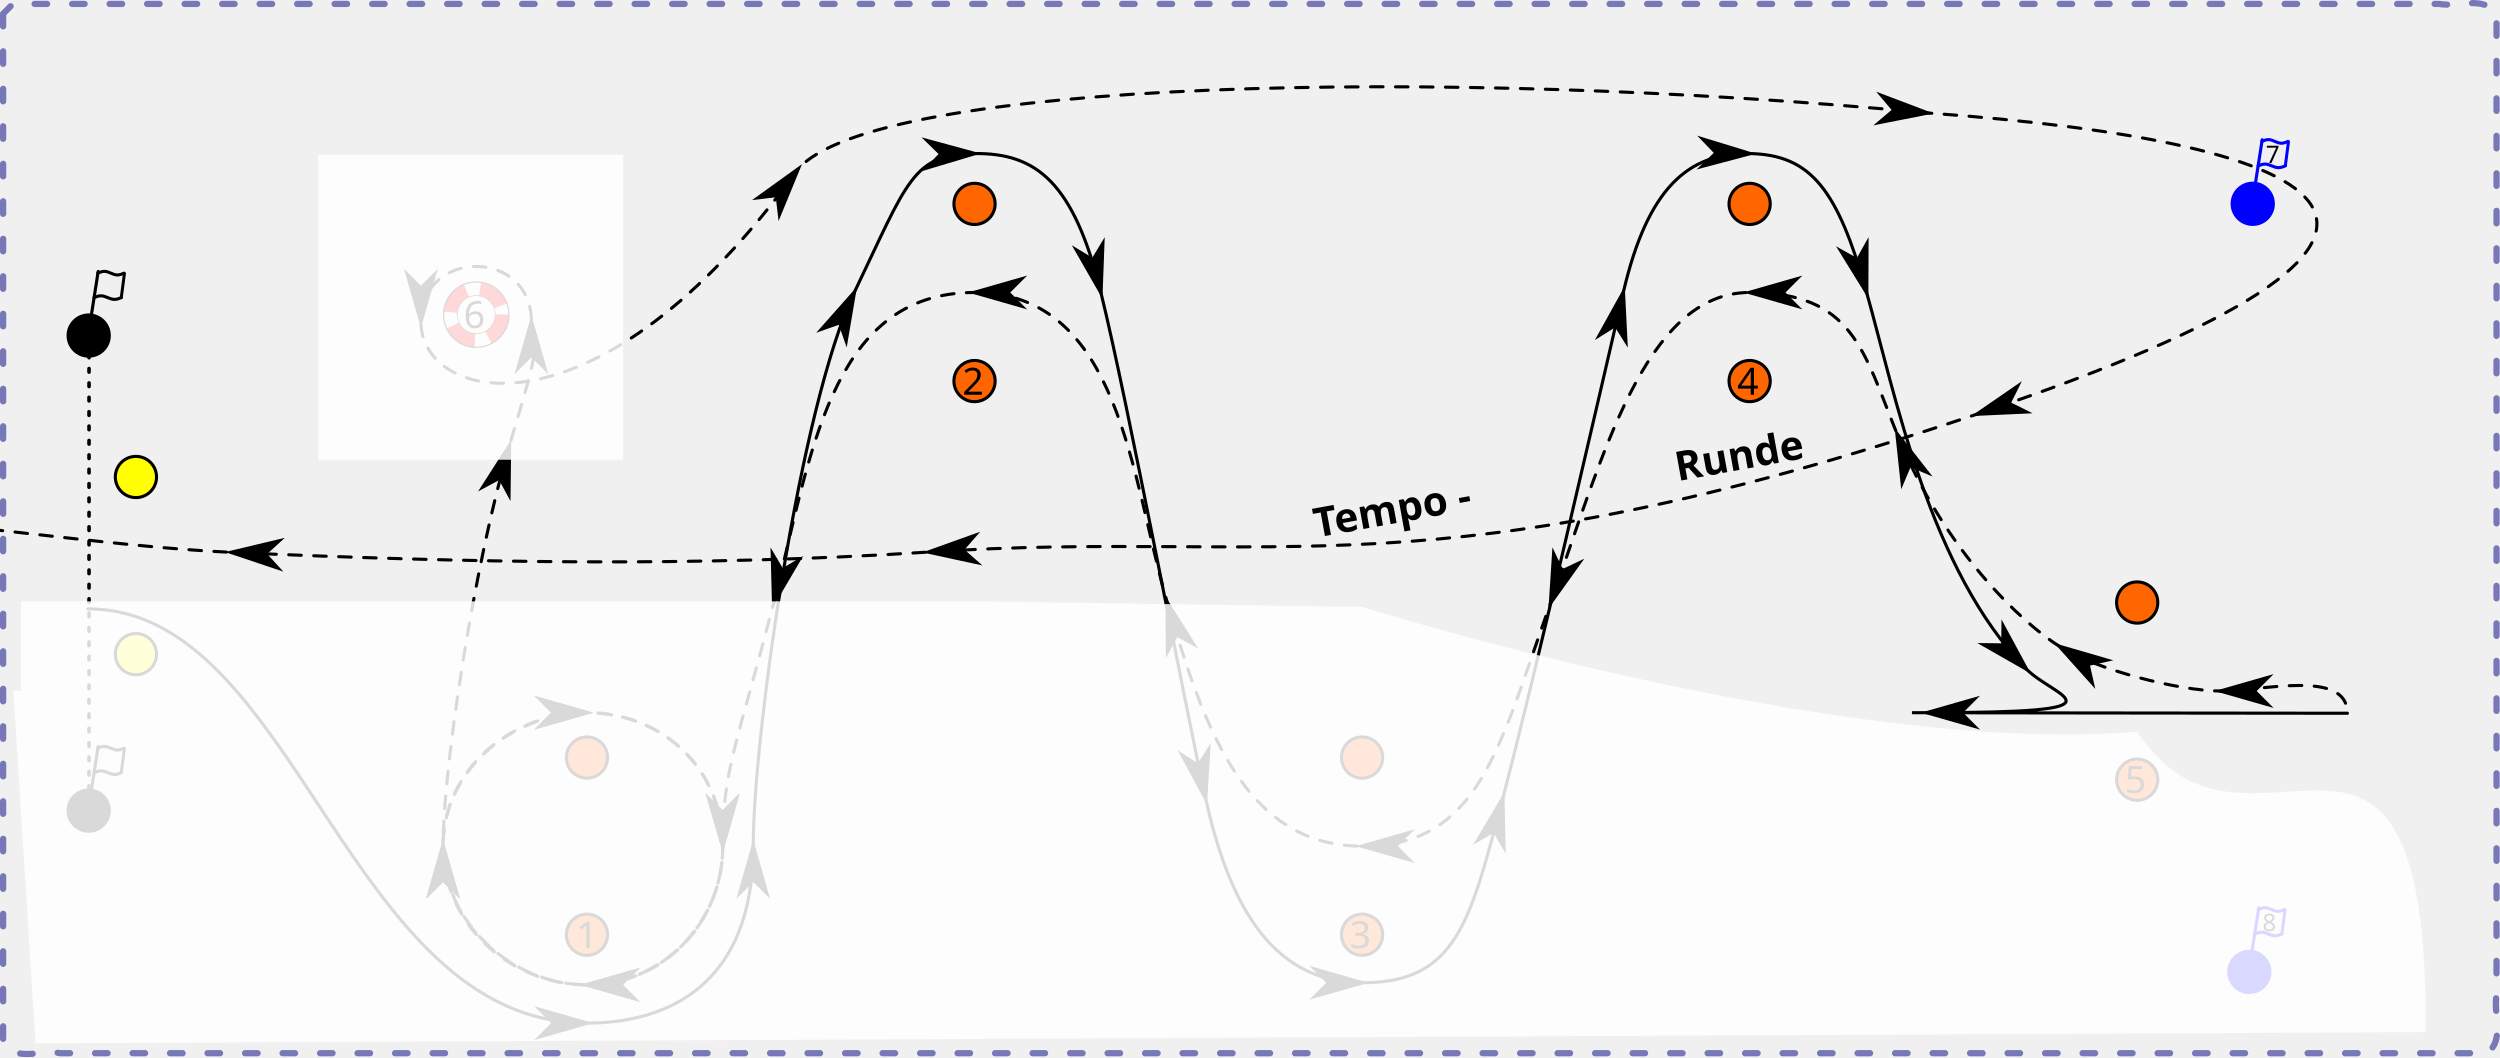
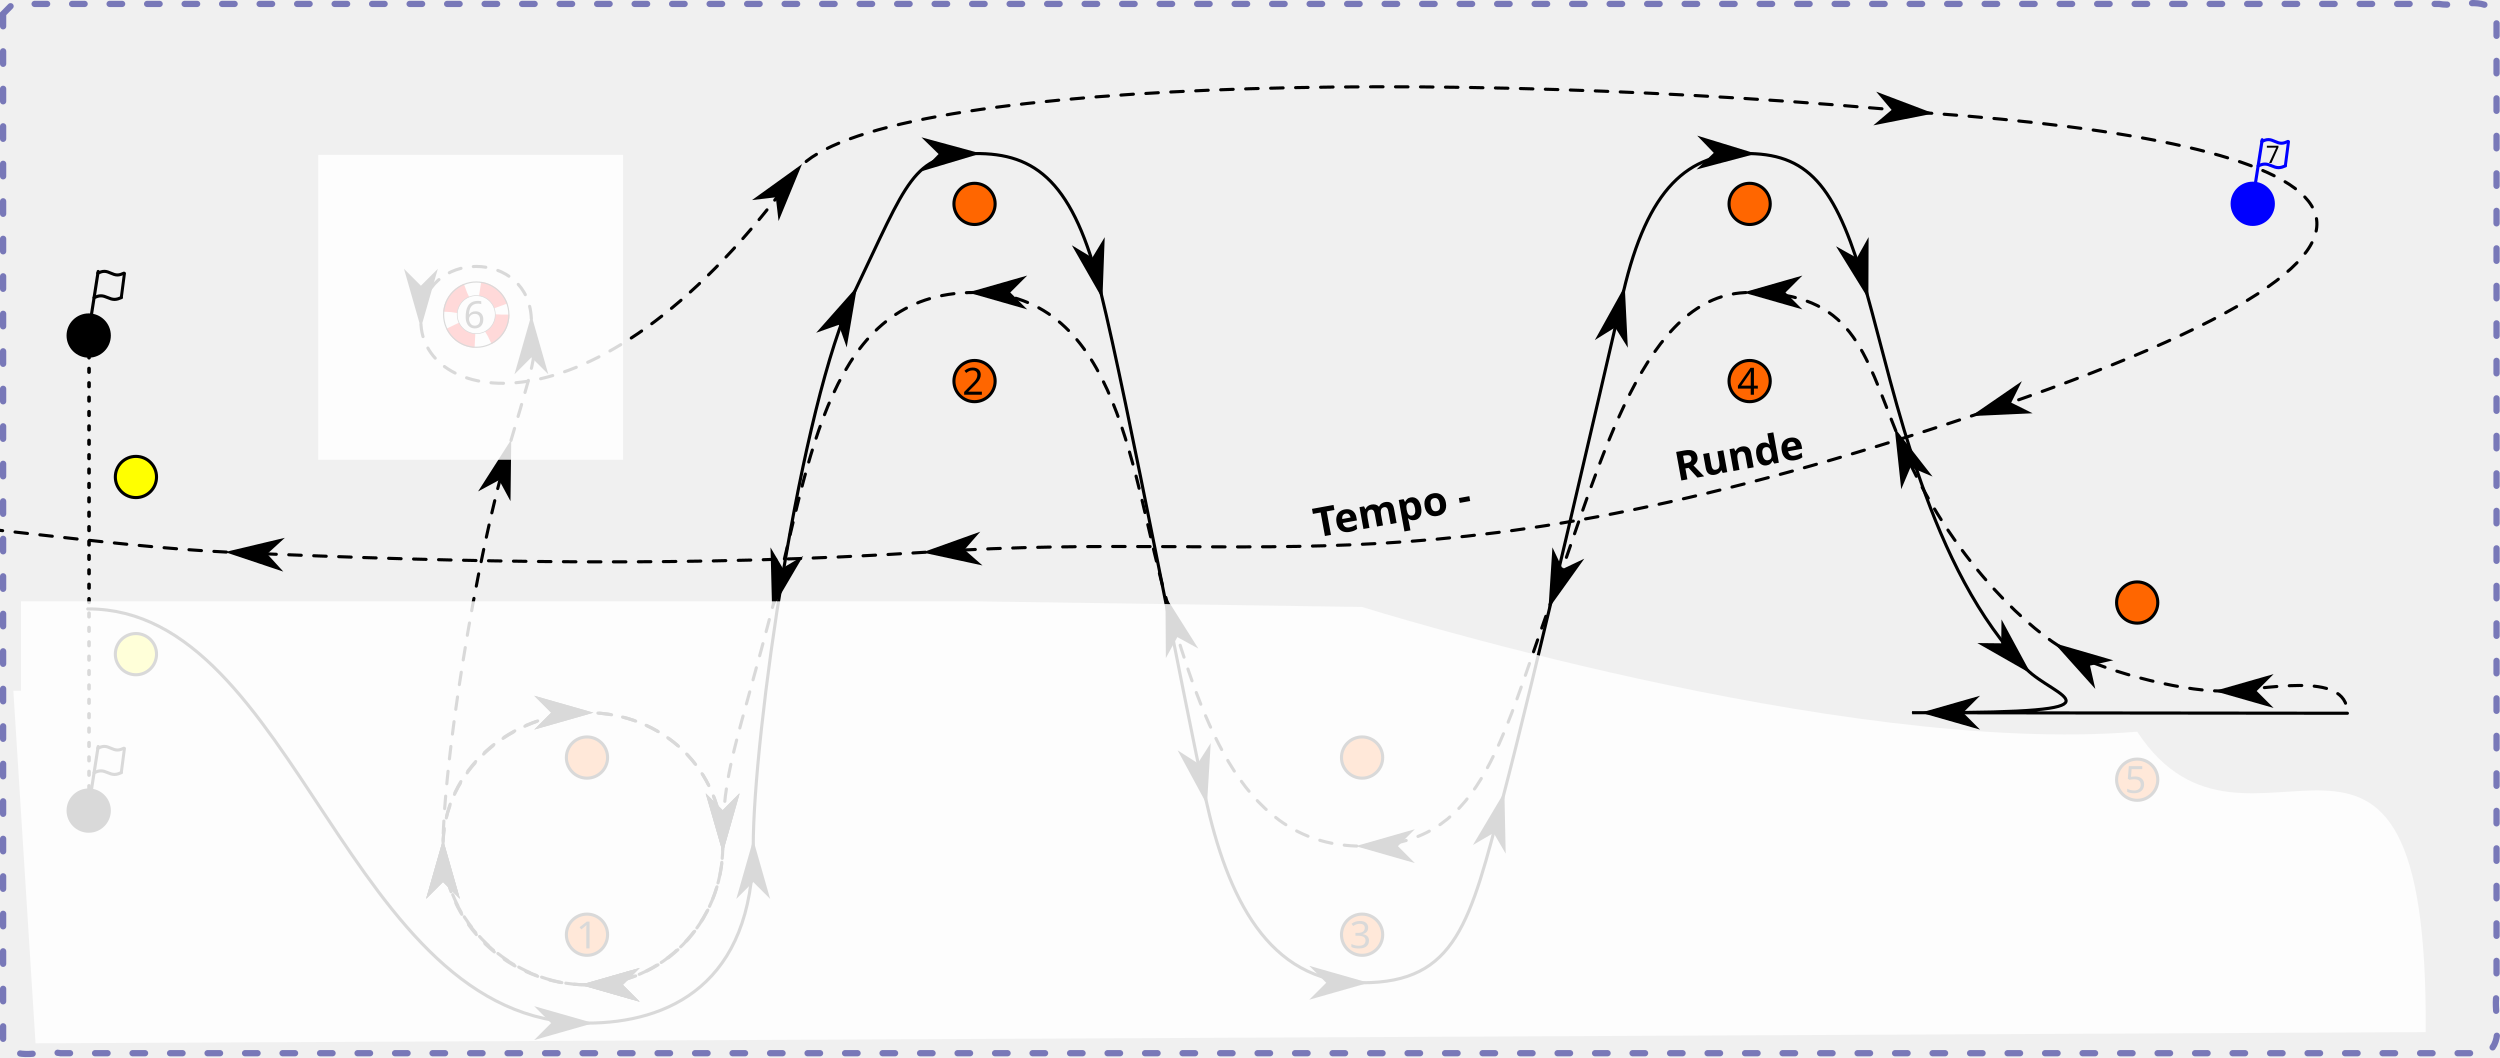
<svg xmlns="http://www.w3.org/2000/svg" version="1.0" id="svg3641" height="360.829" width="853.326" style="enable-background:new" xml:space="preserve">
  <defs id="arrows">
    <marker id="RazorWire" refX="0" refY="0" orient="auto" style="overflow:visible">
      <path id="path5527" style="fill:#34ff00;fill-opacity:1;fill-rule:evenodd;stroke:#34ff00;stroke-width:0.085pt;stroke-opacity:1" d="M 0.019,-0.632 V 0.595 L -6.621,2.568 H 9.113 L 2.979,0.595 V -0.632 L 9.166,-2.472 H -6.594 Z" />
    </marker>
    <marker orient="auto" refY="0" refX="0" id="Scissors" style="overflow:visible">
      <path id="schere" d="M 9.696,-3.847 C 8.661,-5.095 6.794,-5.052 5.4,-4.515 l -8.76,3.283 c -2.548,-1.394 -5.065,-0.995 -5.065,-1.673 0,-0.53 0.487,-0.414 0.414,-1.795 -0.07,-1.326 -1.454,-2.307 -2.763,-2.22 -1.309,-0.008 -2.666,0.995 -2.678,2.379 -0.098,1.393 1.074,2.688 2.461,2.779 1.624,0.242 4.499,-0.742 5.848,1.676 C -6.148,1.766 -7.931,1.771 -9.543,1.679 -10.882,1.602 -12.489,1.985 -13.128,3.301 c -0.617,1.261 -0.012,3.056 1.405,3.442 1.43,0.525 3.393,-0.138 3.733,-1.782 0.262,-1.267 -0.635,-1.862 -0.291,-2.322 0.26,-0.347 1.91,-0.146 4.85,-1.466 L 6.055,4.515 C 7.253,4.85 8.718,4.839 9.78,3.66 L -0.055,-0.057 Z M -9.832,-5.874 c 1.381,0.771 1.268,2.862 -0.167,3.268 -1.298,0.452 -2.956,-0.81 -2.542,-2.216 0.242,-1.154 1.764,-1.579 2.709,-1.052 z m 0.06,8.552 c 1.441,0.532 1.196,2.97 -0.269,3.298 -0.972,0.337 -2.361,-0.148 -2.459,-1.293 -0.189,-1.392 1.446,-2.65 2.728,-2.005 z" style="fill:#34ff00;fill-opacity:1;stroke:#34ff00;stroke-width:1.067;stroke-opacity:1" />
    </marker>
    <marker orient="auto" refY="0" refX="0" id="Legs" style="overflow:visible">
      <g id="g5494" transform="scale(-0.7)" style="fill:#34ff00;fill-opacity:1;stroke:#34ff00;stroke-opacity:1">
        <g id="g5496" transform="matrix(0,-1,-1,0,22.0892,22.73484)" style="fill:#34ff00;fill-opacity:1;stroke:#34ff00;stroke-opacity:1">
          <path id="path5498" d="m 22.636,22.054 c -7.371,5.036 -2.618,7.047 -6.23,14.339" style="fill:#34ff00;fill-opacity:1;fill-rule:evenodd;stroke:#34ff00;stroke-width:1.067pt;stroke-opacity:1" />
          <path id="path5500" d="m 22.825,21.918 c -1.451,8.904 3.772,9.355 4.805,14.747" style="fill:#34ff00;fill-opacity:1;fill-rule:evenodd;stroke:#34ff00;stroke-width:1.067pt;stroke-opacity:1" />
        </g>
        <path id="path5502" d="m -15.029,-7.181 -0.984,4.313 4.227,-1.305 z" style="fill:#34ff00;fill-opacity:1;fill-rule:evenodd;stroke:#34ff00;stroke-width:1.067pt;stroke-opacity:1" />
        <path id="path5504" d="m -16.23,4.861 1.999,3.946 2.418,-3.704 z" style="fill:#34ff00;fill-opacity:1;fill-rule:evenodd;stroke:#34ff00;stroke-width:1.067pt;stroke-opacity:1" />
      </g>
    </marker>
    <linearGradient id="linearGradient5477">
      <stop style="stop-color:#57e307;stop-opacity:1;" offset="0" id="stop5479" />
    </linearGradient>
    <marker style="overflow:visible" id="Arrow1Lend" refX="0" refY="0" orient="auto">
      <path style="fill-rule:evenodd;stroke:#000000;stroke-width:0.853pt;marker-start:none" d="M -10.667,0 -14.933,4.267 0,0 -14.933,-4.267 Z" id="path3104" />
    </marker>
    <marker style="overflow:visible" id="Arrow1Lstart" refX="0" refY="0" orient="auto">
      <path style="fill-rule:evenodd;stroke:#000000;stroke-width:0.853pt;marker-start:none" d="M 10.667,0 14.933,-4.267 0,0 14.933,4.267 Z" id="path3282" />
    </marker>
    <marker style="overflow:visible" id="Arrow1Lstart-7" refX="0" refY="0" orient="auto">
      <path style="fill-rule:evenodd;stroke:#000000;stroke-width:0.853pt;marker-start:none" d="M 10.667,0 14.933,-4.267 0,0 14.933,4.267 Z" id="path3282-4" />
    </marker>
    <marker style="overflow:visible" id="Arrow1Lend-6" refX="0" refY="0" orient="auto">
      <path style="fill-rule:evenodd;stroke:#000000;stroke-width:0.853pt;marker-start:none" d="M -10.667,0 -14.933,4.267 0,0 -14.933,-4.267 Z" id="path3104-0" />
    </marker>
  </defs>
  <g transform="translate(-215.4445,-435.3955)" style="display:inline" id="Parcours">
    <defs id="defs2076" />
    <g id="g1" />
    <g id="layer6" style="display:inline">
      <g transform="translate(18.94796,85.04597)" id="Zeitnahme" style="display:inline">
        <g id="g13156" transform="translate(-177.6378,-94.48819)">
          <path style="fill:#000000;fill-opacity:1;stroke:#000000;stroke-width:1.762" d="m 411.087,559.37 c 0,-3.685 -2.986,-6.678 -6.678,-6.678 -3.683,0 -6.678,2.987 -6.678,6.678 0,3.685 2.987,6.678 6.678,6.678 3.685,0 6.678,-2.987 6.678,-6.678 z" id="Zeit_oben" />
        </g>
        <g id="g13172" transform="translate(-177.6378,67.66194)">
          <path style="fill:#000000;fill-opacity:1;stroke:#000000;stroke-width:1.762" d="m 411.087,559.37 c 0,-3.685 -2.986,-6.678 -6.678,-6.678 -3.683,0 -6.678,2.987 -6.678,6.678 0,3.685 2.987,6.678 6.678,6.678 3.685,0 6.678,-2.987 6.678,-6.678 z" id="Zeit_unten" />
        </g>
        <path style="fill:none;stroke:#000000;stroke-width:1.228;stroke-linecap:round;stroke-linejoin:miter;stroke-miterlimit:4;stroke-dasharray:1.228, 3.684;stroke-dashoffset:0;stroke-opacity:1" d="m 226.886,466.315 c 0,23.379 0,46.759 0,70.138 0,19.991 0,67.885 0,87.271" id="path14169" />
      </g>
      <g transform="translate(113.4362,157.2769)" id="Tor1" style="display:inline;fill:#ff6600">
        <path style="fill:#ff6600;stroke:#000000;stroke-width:1.056" d="m 309.393,536.693 c 0,-3.883 -3.149,-7.032 -7.031,-7.032 -3.881,0 -7.031,3.148 -7.031,7.032 0,3.883 3.15,7.031 7.031,7.031 3.882,0 7.031,-3.147 7.031,-7.031 z" id="Tor1_innen" />
        <path style="fill:#ff6600;stroke:#000000;stroke-width:1.056" d="m 309.393,597.166 c 0,-3.883 -3.149,-7.032 -7.031,-7.032 -3.881,0 -7.031,3.148 -7.031,7.032 0,3.883 3.15,7.031 7.031,7.031 3.882,0 7.031,-3.147 7.031,-7.031 z" id="Tor1_aussen" />
      </g>
      <g transform="translate(226.8221,-31.69941)" id="Tor2" style="display:inline;fill:#ff6600">
        <path style="fill:#ff6600;stroke:#000000;stroke-width:1.056" d="m 328.291,536.693 c 0,-3.883 -3.149,-7.032 -7.031,-7.032 -3.881,0 -7.031,3.148 -7.031,7.032 0,3.883 3.15,7.031 7.031,7.031 3.882,0 7.031,-3.147 7.031,-7.031 z" id="Tor2_aussen" />
        <path style="fill:#ff6600;stroke:#000000;stroke-width:1.056" d="m 328.291,597.166 c 0,-3.883 -3.149,-7.032 -7.031,-7.032 -3.881,0 -7.031,3.148 -7.031,7.032 0,3.883 3.15,7.031 7.031,7.031 3.882,0 7.031,-3.147 7.031,-7.031 z" id="Tor2_innen" />
      </g>
      <g transform="translate(340.2078,157.2769)" id="Tor3" style="display:inline;fill:#ff6600">
        <path style="fill:#ff6600;stroke:#000000;stroke-width:1.056" d="m 347.189,536.693 c 0,-3.883 -3.149,-7.032 -7.031,-7.032 -3.881,0 -7.031,3.148 -7.031,7.032 0,3.883 3.15,7.031 7.031,7.031 3.882,0 7.031,-3.147 7.031,-7.031 z" id="Tor3_innen" />
        <path style="fill:#ff6600;stroke:#000000;stroke-width:1.056" d="m 347.189,597.166 c 0,-3.883 -3.149,-7.032 -7.031,-7.032 -3.881,0 -7.031,3.148 -7.031,7.032 0,3.883 3.15,7.031 7.031,7.031 3.882,0 7.031,-3.147 7.031,-7.031 z" id="Tor3_aussen" />
      </g>
      <g transform="translate(453.5935,-31.69941)" id="Tor4" style="display:inline;fill:#ff6600">
        <path style="fill:#ff6600;stroke:#000000;stroke-width:1.056" d="m 366.086,536.693 c 0,-3.883 -3.149,-7.032 -7.031,-7.032 -3.881,0 -7.031,3.148 -7.031,7.032 0,3.883 3.15,7.031 7.031,7.031 3.882,0 7.031,-3.147 7.031,-7.031 z" id="Tor4_aussen" />
        <path style="fill:#ff6600;stroke:#000000;stroke-width:1.056" d="m 366.086,597.166 c 0,-3.883 -3.149,-7.032 -7.031,-7.032 -3.881,0 -7.031,3.148 -7.031,7.032 0,3.883 3.15,7.031 7.031,7.031 3.882,0 7.031,-3.147 7.031,-7.031 z" id="Tor4_innen" />
      </g>
      <g transform="translate(566.9793,104.3635)" id="Tor5" style="display:inline;fill:#ff6600">
        <path style="fill:#ff6600;stroke:#000000;stroke-width:1.056" d="m 384.984,536.693 c 0,-3.883 -3.149,-7.032 -7.031,-7.032 -3.881,0 -7.031,3.148 -7.031,7.032 0,3.883 3.15,7.031 7.031,7.031 3.882,0 7.031,-3.147 7.031,-7.031 z" id="Tor5_oben" />
        <path style="fill:#ff6600;stroke:#000000;stroke-width:1.056" d="m 384.984,597.166 c 0,-3.883 -3.149,-7.032 -7.031,-7.032 -3.881,0 -7.031,3.148 -7.031,7.032 0,3.883 3.15,7.031 7.031,7.031 3.882,0 7.031,-3.147 7.031,-7.031 z" id="Tor5_unten" />
      </g>
      <g transform="translate(18.94796,138.3793)" id="Schikane" style="display:inline">
        <g style="fill:none" id="Ring">
          <ellipse id="path8826" style="fill:none;stroke:#ff0000;stroke-width:4.821;stroke-linecap:butt;stroke-linejoin:round;stroke-miterlimit:4;stroke-dasharray:9.643, 4.821;stroke-dashoffset:0;stroke-opacity:1" cx="359.055" cy="404.409" rx="8.928" ry="8.928" />
          <ellipse style="display:inline;fill:none;stroke:#000000;stroke-width:0.229;stroke-linecap:round;stroke-linejoin:round;stroke-miterlimit:4;stroke-dasharray:none;stroke-dashoffset:0;stroke-opacity:1" id="path3620" cx="359.055" cy="404.409" rx="6.5" ry="6.5" />
          <ellipse style="display:inline;fill:none;stroke:#000000;stroke-width:0.393;stroke-linecap:round;stroke-linejoin:round;stroke-miterlimit:4;stroke-dasharray:none;stroke-dashoffset:0;stroke-opacity:1" id="path2733" cx="359.055" cy="404.409" rx="11.142" ry="11.142" />
        </g>
      </g>
      <g transform="translate(-40.52031,61.51377)" id="StartZiel" style="display:inline">
        <path style="fill:#ffff00;stroke:#000000;stroke-width:1.056" d="m 309.393,536.693 c 0,-3.883 -3.149,-7.032 -7.031,-7.032 -3.881,0 -7.031,3.148 -7.031,7.032 0,3.883 3.15,7.031 7.031,7.031 3.882,0 7.031,-3.147 7.031,-7.031 z" id="StartZiel_oben" />
        <path style="fill:#ffff00;stroke:#000000;stroke-width:1.056" d="m 309.393,597.166 c 0,-3.883 -3.149,-7.032 -7.031,-7.032 -3.881,0 -7.031,3.148 -7.031,7.032 0,3.883 3.15,7.031 7.031,7.031 3.882,0 7.031,-3.147 7.031,-7.031 z" id="StartZiel_unten" />
      </g>
    </g>
  </g>
  <g transform="translate(-215.4445,-435.3955)" style="display:inline" id="ParcoursLabel">
    <defs id="defs2832" />
    <g id="g3113" style="display:inline">
      <text xml:space="preserve" style="font-style:normal;font-weight:normal;font-size:12.8px;line-height:0%;font-family:'Arial Black';display:inline;fill:#000000;fill-opacity:1;stroke:none;stroke-width:1.067" x="373.691" y="547.37" id="Nummer_Schikane">
        <tspan id="tspan3032" x="373.691" y="547.37" style="font-size:12.8px;line-height:1.25;stroke-width:1.067">6</tspan>
      </text>
      <text xml:space="preserve" style="font-style:normal;font-weight:normal;font-size:12.8px;line-height:0%;font-family:'Arial Black';display:inline;fill:#000000;fill-opacity:1;stroke:none;stroke-width:1.067" x="412.13" y="759.102" id="Nummer_Tor1">
        <tspan id="tspan3036" x="412.13" y="759.102" style="font-size:12.8px;line-height:1.25;stroke-width:1.067">1</tspan>
      </text>
      <text xml:space="preserve" style="font-style:normal;font-weight:normal;font-size:12.8px;line-height:0%;font-family:'Arial Black';display:inline;fill:#000000;fill-opacity:1;stroke:none;stroke-width:1.067" x="808.383" y="570.125" id="Nummer_Tor4">
        <tspan id="tspan3040" x="808.383" y="570.125" style="font-size:12.8px;line-height:1.25;stroke-width:1.067">4</tspan>
      </text>
      <text xml:space="preserve" style="font-style:normal;font-weight:normal;font-size:12.8px;line-height:0%;font-family:'Arial Black';display:inline;fill:#000000;fill-opacity:1;stroke:none;stroke-width:1.067" x="940.704" y="706.032" id="Nummer_Tor5">
        <tspan id="tspan3044" x="940.704" y="706.032" style="font-size:12.8px;line-height:1.25;stroke-width:1.067">5</tspan>
      </text>
      <text xml:space="preserve" style="font-style:normal;font-weight:normal;font-size:12.8px;line-height:0%;font-family:'Arial Black';display:inline;fill:#000000;fill-opacity:1;stroke:none;stroke-width:1.067" x="676.131" y="759.024" id="Nummer_Tor3">
        <tspan id="tspan3048" x="676.131" y="759.024" style="font-size:12.8px;line-height:1.25;stroke-width:1.067">3</tspan>
      </text>
      <g transform="translate(579.9631,-35.51099)" id="Speedboje_oben" style="display:inline">
        <path id="path3052" d="m 411.087,540.472 c 0,-3.685 -2.986,-6.678 -6.678,-6.678 -3.683,0 -6.678,2.987 -6.678,6.678 0,3.685 2.987,6.678 6.678,6.678 3.685,0 6.678,-2.987 6.678,-6.678 z" style="fill:#0000ff;fill-opacity:1;stroke:#0000ff;stroke-width:1.762" />
        <g style="stroke:#0000ff" id="g3062">
          <path id="path3054" d="m 407.511,519.18 c 0.372,-0.161 0.745,-0.325 1.117,-0.438 0.372,-0.114 0.744,-0.181 1.117,-0.181 0.372,0 0.744,0.063 1.117,0.181 0.372,0.113 0.744,0.273 1.116,0.438 0.369,0.16 0.745,0.321 1.117,0.434 0.369,0.114 0.745,0.181 1.117,0.181 0.368,0 0.745,-0.064 1.117,-0.181 0.368,-0.113 0.744,-0.274 1.117,-0.434" style="fill:none;stroke:#0000ff;stroke-width:1.052;stroke-linecap:round;stroke-linejoin:round" />
          <path id="path3056" d="m 407.643,518.601 -2.7,17.3 v 0.258 0" style="fill:none;stroke:#0000ff;stroke-width:1.067;stroke-linecap:round;stroke-linejoin:round" />
          <path id="path3058" d="m 406.246,527.522 c 0.384,-0.158 0.775,-0.317 1.163,-0.429 0.383,-0.113 0.775,-0.179 1.163,-0.179 0.383,0 0.774,0.062 1.163,0.179 0.387,0.112 0.774,0.271 1.163,0.429 0.387,0.159 0.774,0.317 1.162,0.433 0.388,0.109 0.775,0.175 1.163,0.175 0.388,0 0.775,-0.062 1.163,-0.175 0.387,-0.112 0.775,-0.271 1.163,-0.433" style="fill:none;stroke:#0000ff;stroke-width:1.067;stroke-linecap:round;stroke-linejoin:round" />
          <path id="path3060" d="m 416.604,519.31 -1.039,7.969 v 0.12 0" style="fill:none;stroke:#0000ff;stroke-width:1.024;stroke-linecap:round" />
        </g>
        <text xml:space="preserve" style="font-style:normal;font-weight:normal;font-size:12.8px;line-height:0%;font-family:'Arial Black';fill:#000000;fill-opacity:1;stroke:none;stroke-width:1.067" x="408.873" y="526.543" id="text3066">
          <tspan id="tspan3064" x="408.873" y="526.543" style="font-size:8.242px;line-height:1.25;stroke-width:1.067">7</tspan>
        </text>
      </g>
      <text xml:space="preserve" style="font-style:normal;font-weight:normal;font-size:12.8px;line-height:0%;font-family:'Arial Black';display:inline;fill:#000000;fill-opacity:1;stroke:none;stroke-width:1.067" x="543.926" y="570.125" id="Nummer_Tor2">
        <tspan id="tspan3088" x="543.926" y="570.125" style="font-size:12.8px;line-height:1.25;stroke-width:1.067">2</tspan>
      </text>
      <g id="Zeit_oben_Flagge">
        <path id="path3092" d="m 248.821,528.636 c 0.372,-0.161 0.745,-0.325 1.117,-0.438 0.372,-0.114 0.744,-0.181 1.117,-0.181 0.372,0 0.744,0.063 1.117,0.181 0.372,0.113 0.744,0.273 1.116,0.438 0.369,0.16 0.745,0.321 1.117,0.434 0.369,0.114 0.745,0.181 1.117,0.181 0.368,0 0.745,-0.064 1.117,-0.181 0.368,-0.113 0.744,-0.274 1.117,-0.434" style="display:inline;fill:none;stroke:#000000;stroke-width:1.052;stroke-linecap:round;stroke-linejoin:round" />
        <path id="path3094" d="m 248.953,528.057 -2.7,17.3 v 0.258 0" style="display:inline;fill:none;stroke:#000000;stroke-width:1.067;stroke-linecap:round;stroke-linejoin:round" />
        <path id="path3096" d="m 247.556,536.977 c 0.384,-0.158 0.775,-0.317 1.163,-0.429 0.383,-0.113 0.775,-0.179 1.163,-0.179 0.383,0 0.774,0.062 1.163,0.179 0.387,0.112 0.774,0.271 1.163,0.429 0.387,0.159 0.774,0.317 1.162,0.433 0.388,0.109 0.775,0.175 1.163,0.175 0.388,0 0.775,-0.062 1.163,-0.175 0.387,-0.112 0.775,-0.271 1.163,-0.433" style="display:inline;fill:none;stroke:#000000;stroke-width:1.067;stroke-linecap:round;stroke-linejoin:round" />
        <path id="path3098" d="m 257.914,528.766 -1.039,7.969 v 0.12 0" style="display:inline;fill:none;stroke:#000000;stroke-width:1.024;stroke-linecap:round" />
      </g>
      <g id="Zeit_unten_Flagge">
        <path id="path3102" d="m 248.821,690.786 c 0.372,-0.161 0.745,-0.325 1.117,-0.438 0.372,-0.114 0.744,-0.181 1.117,-0.181 0.372,0 0.744,0.063 1.117,0.181 0.372,0.113 0.744,0.273 1.116,0.438 0.369,0.16 0.745,0.321 1.117,0.434 0.369,0.114 0.745,0.181 1.117,0.181 0.368,0 0.745,-0.064 1.117,-0.181 0.368,-0.113 0.744,-0.274 1.117,-0.434" style="display:inline;fill:none;stroke:#000000;stroke-width:1.052;stroke-linecap:round;stroke-linejoin:round" />
        <path id="path3105" d="m 248.953,690.207 -2.7,17.3 v 0.258 0" style="display:inline;fill:none;stroke:#000000;stroke-width:1.067;stroke-linecap:round;stroke-linejoin:round" />
        <path id="path3107" d="m 247.556,699.127 c 0.384,-0.158 0.775,-0.317 1.163,-0.429 0.383,-0.113 0.775,-0.179 1.163,-0.179 0.383,0 0.774,0.062 1.163,0.179 0.387,0.112 0.774,0.271 1.163,0.429 0.387,0.159 0.774,0.317 1.162,0.433 0.388,0.109 0.775,0.175 1.163,0.175 0.388,0 0.775,-0.062 1.163,-0.175 0.387,-0.112 0.775,-0.271 1.163,-0.433" style="display:inline;fill:none;stroke:#000000;stroke-width:1.067;stroke-linecap:round;stroke-linejoin:round" />
        <path id="path3109" d="m 257.914,690.916 -1.039,7.969 v 0.12 0" style="display:inline;fill:none;stroke:#000000;stroke-width:1.024;stroke-linecap:round" />
      </g>
    </g>
  </g>
-   <g transform="translate(363.3543,-208.7303)" id="Speedboje_unten" style="display:inline;enable-background:new">
-     <path id="path2174" d="m 411.087,540.472 c 0,-3.685 -2.986,-6.678 -6.678,-6.678 -3.683,0 -6.678,2.987 -6.678,6.678 0,3.685 2.987,6.678 6.678,6.678 3.685,0 6.678,-2.987 6.678,-6.678 z" style="fill:#0000ff;fill-opacity:1;stroke:#0000ff;stroke-width:1.762" />
-     <g style="fill:none;stroke:#0000ff" id="g2184">
-       <path id="path2176" d="m 407.511,519.18 c 0.372,-0.161 0.745,-0.325 1.117,-0.438 0.372,-0.114 0.744,-0.181 1.117,-0.181 0.372,0 0.744,0.063 1.117,0.181 0.372,0.113 0.744,0.273 1.116,0.438 0.369,0.16 0.745,0.321 1.117,0.434 0.369,0.114 0.745,0.181 1.117,0.181 0.368,0 0.745,-0.064 1.117,-0.181 0.368,-0.113 0.744,-0.274 1.117,-0.434" style="fill:none;stroke:#0000ff;stroke-width:1.052;stroke-linecap:round;stroke-linejoin:round" />
-       <path id="path2178" d="m 407.643,518.601 -2.7,17.3 v 0.258 0" style="fill:none;stroke:#0000ff;stroke-width:1.067;stroke-linecap:round;stroke-linejoin:round" />
-       <path id="path2180" d="m 406.246,527.522 c 0.384,-0.158 0.775,-0.317 1.163,-0.429 0.383,-0.113 0.775,-0.179 1.163,-0.179 0.383,0 0.774,0.062 1.163,0.179 0.387,0.112 0.774,0.271 1.163,0.429 0.387,0.159 0.774,0.317 1.162,0.433 0.388,0.109 0.775,0.175 1.163,0.175 0.388,0 0.775,-0.062 1.163,-0.175 0.387,-0.112 0.775,-0.271 1.163,-0.433" style="fill:none;stroke:#0000ff;stroke-width:1.067;stroke-linecap:round;stroke-linejoin:round" />
-       <path id="path2182" d="m 416.604,519.31 -1.039,7.969 v 0.12 0" style="fill:none;stroke:#0000ff;stroke-width:1.024;stroke-linecap:round" />
-     </g>
-     <text xml:space="preserve" style="font-style:normal;font-weight:normal;font-size:12.8px;line-height:0%;font-family:'Arial Black';fill:#000000;fill-opacity:1;stroke:none;stroke-width:1.067" x="408.873" y="526.543" id="text2188">
-       <tspan id="tspan2186" x="408.873" y="526.543" style="font-size:8.242px;line-height:1.25;stroke-width:1.067">8</tspan>
-     </text>
-   </g>
  <g transform="translate(-215.4445,-435.3955)" style="display:inline" id="Klasse6_Moewe">
    <path id="path2697" d="m 169.627,612.629 c 24.841,0 83.074,9.422 124.803,11.298 79.262,3.563 158.855,5.099 238.026,-0.105 C 652.522,615.928 703.385,639.565 890.346,576.723 1077.306,513.881 1013.301,484.071 873.288,473.942 707.711,458.065 514.151,462.701 487.826,493.147 c -68.294,94.744 -128.713,79.877 -128.713,52.004 0,-25.079 37.712,-25.079 37.712,0 0,15.274 4.503,2.236 -7.509,42.396 -12.012,40.159 -22.661,110.333 -22.663,136.631 -0.002,25.87 23.429,47.369 49.146,47.369 25.717,0 46.349,-21 46.349,-47.333 0,-26.333 -20.632,-45.56 -46.349,-45.56 -25.717,0 -49.143,19.227 -49.143,45.525 0,26.298 23.427,47.369 49.143,47.369 25.717,0 46.511,-21.463 46.349,-47.369 -0.162,-25.905 4.927,-34.694 17.386,-83.061 12.459,-48.205 18.565,-105.888 68.518,-105.888 49.951,0 53.474,63.607 65.829,105.888 12.355,42.281 26.346,83.093 66.486,83.093 40.14,0 46.62,-33.374 64.356,-83.093 17.568,-49.246 32.096,-105.888 67.927,-105.888 35.298,0 38.862,19.997 50.33,48.31 16.312,40.274 42.763,64.531 55.497,72.541 12.734,8.01 40.856,15.184 55.013,15.184 13.99,0 43.19,-7.596 43.19,7.587" style="display:inline;fill:none;stroke:#000000;stroke-width:1.066;stroke-linecap:round;stroke-linejoin:round;stroke-miterlimit:4;stroke-dasharray:4.263, 4.263;stroke-dashoffset:0;stroke-opacity:1;marker-start:none;marker-mid:url(#Arrow1Lstart);marker-end:none" />
    <path id="path2699" d="m 1016.681,678.851 c 0,0 -181.32,-0.198 -143.404,-0.198 71.653,0 43.372,-5.128 33.803,-14.92 -33.088,-33.861 -44.668,-93.599 -54.502,-128.504 -9.872,-35.04 -18.918,-47.015 -39.929,-47.416 -21.01,-0.401 -34.872,11.88 -43.129,47.416 -8.23,35.422 -29.987,130.291 -41.14,172.64 -11.118,42.214 -15.723,62.976 -48.015,62.976 -32.292,0 -46.073,-29.711 -53.419,-62.976 -7.37,-33.373 -26.464,-134.966 -35.736,-172.64 -9.241,-37.547 -22.025,-47.682 -43.159,-47.416 -21.135,0.266 -22.674,9.119 -41.026,47.416 -18.352,38.297 -34.478,151.155 -34.478,188.984 0,47.333 -29.123,60.4 -56.749,60.4 -82.092,0 -98.945,-141.544 -170.394,-141.372" style="display:inline;fill:none;stroke:#000000;stroke-width:1.067;stroke-linecap:round;stroke-linejoin:round;stroke-miterlimit:4;stroke-dashoffset:0;stroke-opacity:1;marker-start:none;marker-mid:url(#Arrow1Lstart);marker-end:none" />
    <path id="path2701" d="m 462.148,724.213 c 0,-26.333 -20.632,-45.56 -46.349,-45.56 -25.717,0 -49.143,19.827 -49.143,45.56 0,26.47 22.661,47.333 49.143,47.333 26.47,0 46.349,-21.463 46.349,-47.333 z" style="display:inline;fill:none;stroke:#000000;stroke-width:1.067;stroke-linecap:round;stroke-linejoin:round;stroke-miterlimit:4;stroke-dasharray:4.267, 4.267;stroke-dashoffset:3.8;stroke-opacity:1;marker-start:none;marker-mid:url(#Arrow1Lstart);marker-end:none" />
    <text id="text2703" y="876.114" x="243.389" style="font-style:normal;font-weight:normal;font-size:12.8px;line-height:0%;font-family:Verdana;display:inline;fill:#000000;fill-opacity:1;stroke:none;stroke-width:1.067" xml:space="preserve">
      <tspan id="tspan2705" y="876.114" x="243.389" style="font-size:19.2px;line-height:1.25;stroke-width:1.067">Ablegen - Startlinie - in den Parcours, d.h. außen um die Tore 1 - 2 - 3 - 4 -</tspan>
      <tspan id="tspan2707" y="900.114" x="243.389" style="font-size:19.2px;line-height:1.25;stroke-width:1.067">rückwärts durch das Tor 5 - vorwärts wieder in den Parcours, d.h. durch die Tore</tspan>
      <tspan id="tspan2709" y="924.114" x="243.389" style="font-size:19.2px;line-height:1.25;stroke-width:1.067">4 - 3 - 2 - schnelle Umkreisung des Tores 1 (das Tor 1 bleibt an der Steuerbordseite!) -</tspan>
      <tspan id="tspan2711" y="948.114" x="243.389" style="font-size:19.2px;line-height:1.25;stroke-width:1.067">Schikane an der Tonne 6 - Temporunde: <tspan id="tspan2713" style="font-weight:bold;font-size:19.2px;stroke-width:1.067">außen</tspan> an den Toren 2 und 4, um die</tspan>
      <tspan id="tspan2715" y="972.114" x="243.389" style="font-size:19.2px;line-height:1.25;stroke-width:1.067">Tonne 7, <tspan id="tspan2717" style="font-weight:bold;font-size:19.2px;stroke-width:1.067">innen</tspan> an den Toren 4 und 2 vorbei - Ziellinie - anlegen.</tspan>
    </text>
    <g transform="rotate(-10.3114,1603.403,1093.612)" id="g2719">
      <text xml:space="preserve" style="font-style:normal;font-weight:bold;font-size:12.8px;line-height:0%;font-family:Verdana;fill:#000000;fill-opacity:1;stroke:none;stroke-width:1.067" x="764.899" y="458.537" id="text2721">
        <tspan id="tspan2723" x="764.899" y="458.537" style="font-size:13.867px;line-height:1.25;stroke-width:1.067">Tempo -</tspan>
      </text>
      <text xml:space="preserve" style="font-style:normal;font-weight:bold;font-size:12.8px;line-height:0%;font-family:Verdana;fill:#000000;fill-opacity:1;stroke:none;stroke-width:1.067" x="889.699" y="461.668" id="text2725">
        <tspan id="tspan2727" x="889.699" y="461.668" style="font-size:13.867px;line-height:1.25;stroke-width:1.067">Runde</tspan>
      </text>
    </g>
    <text id="text3715" y="328.002" x="595.582" style="font-style:normal;font-weight:normal;font-size:12.8px;line-height:0%;font-family:Verdana;text-align:center;text-anchor:middle;display:inline;fill:#000000;fill-opacity:1;stroke:none;stroke-width:1.067" xml:space="preserve">
      <tspan style="font-weight:bold;font-size:38.4px;line-height:1.25;text-align:center;text-anchor:middle;stroke-width:1.067" y="328.002" x="595.582" id="tspan3717">DMYV-Jugend</tspan>
      <tspan id="tspan3719" style="font-weight:bold;font-size:38.4px;line-height:1.25;text-align:center;text-anchor:middle;stroke-width:1.067" y="376.002" x="595.582">Motorboot-Slalom</tspan>
      <tspan style="font-weight:bold;font-size:38.4px;line-height:1.25;text-align:center;text-anchor:middle;stroke-width:1.067" id="tspan3721" y="424.002" x="595.582">Klasse 6</tspan>
    </text>
    <text transform="rotate(-30.00001)" id="text2735" y="483.218" x="-56.18" style="font-style:normal;font-weight:bold;font-size:12.8px;line-height:0%;font-family:Verdana;text-align:center;text-anchor:middle;fill:#000000;fill-opacity:1;stroke:none;stroke-width:1.067" xml:space="preserve">
      <tspan y="483.218" x="-56.18" id="tspan2737" style="font-size:29.867px;line-height:1.25;stroke-width:1.067">Möwe-Parcour</tspan>
    </text>
  </g>
  <g id="Export_Area" style="display:inline;opacity:1" transform="translate(-180.8124,-194.4877)">
    <path style="display:inline;opacity:0.5;fill:none;fill-opacity:1;fill-rule:nonzero;stroke:#000080;stroke-width:2.133;stroke-linecap:round;stroke-linejoin:miter;stroke-miterlimit:4;stroke-dasharray:4.267, 8.533;stroke-dashoffset:0;stroke-opacity:1" d="m 181.879,199.201 c 0,117.134 0,234.268 0,351.402 4.38,6.419 13.104,2.145 19.592,3.374 276.059,0 552.117,0 828.176,0 6.295,-4.466 2.103,-13.361 3.309,-19.977 0,-111.6 0,-223.2 0,-334.8 -4.38,-6.419 -13.104,-2.145 -19.592,-3.374 -276.059,0 -552.117,0 -828.176,0 -1.103,1.125 -2.206,2.25 -3.309,3.374 z" id="rect4816" />
    <g id="Alcatraz_2" style="display:inline">
      <path style="display:inline;opacity:0.85;fill:#ffffff;fill-opacity:1;fill-rule:nonzero;stroke:none;stroke-width:2.133;stroke-linecap:round;stroke-linejoin:miter;stroke-miterlimit:4;stroke-dasharray:4.267, 8.533;stroke-dashoffset:0;stroke-opacity:1" d="m 187.969,399.733 v 30.549 h -2.602 l 7.569,120.32 815.853,-3.817 c 0.895,-140.996 -60.538,-44.701 -98.484,-102.551 -101.724,8.455 -264.577,-42.571 -264.577,-42.571 L 513.375,399.733 Z" id="rect5805" />
      <rect style="display:inline;opacity:0.85;fill:#ffffff;fill-opacity:1;fill-rule:nonzero;stroke:none;stroke-width:2.133;stroke-linecap:round;stroke-linejoin:miter;stroke-miterlimit:4;stroke-dasharray:4.267, 8.533;stroke-dashoffset:0;stroke-opacity:1" id="rect6021" width="104.066" height="104.066" x="289.434" y="247.354" />
    </g>
    <g id="g2" />
  </g>
</svg>
